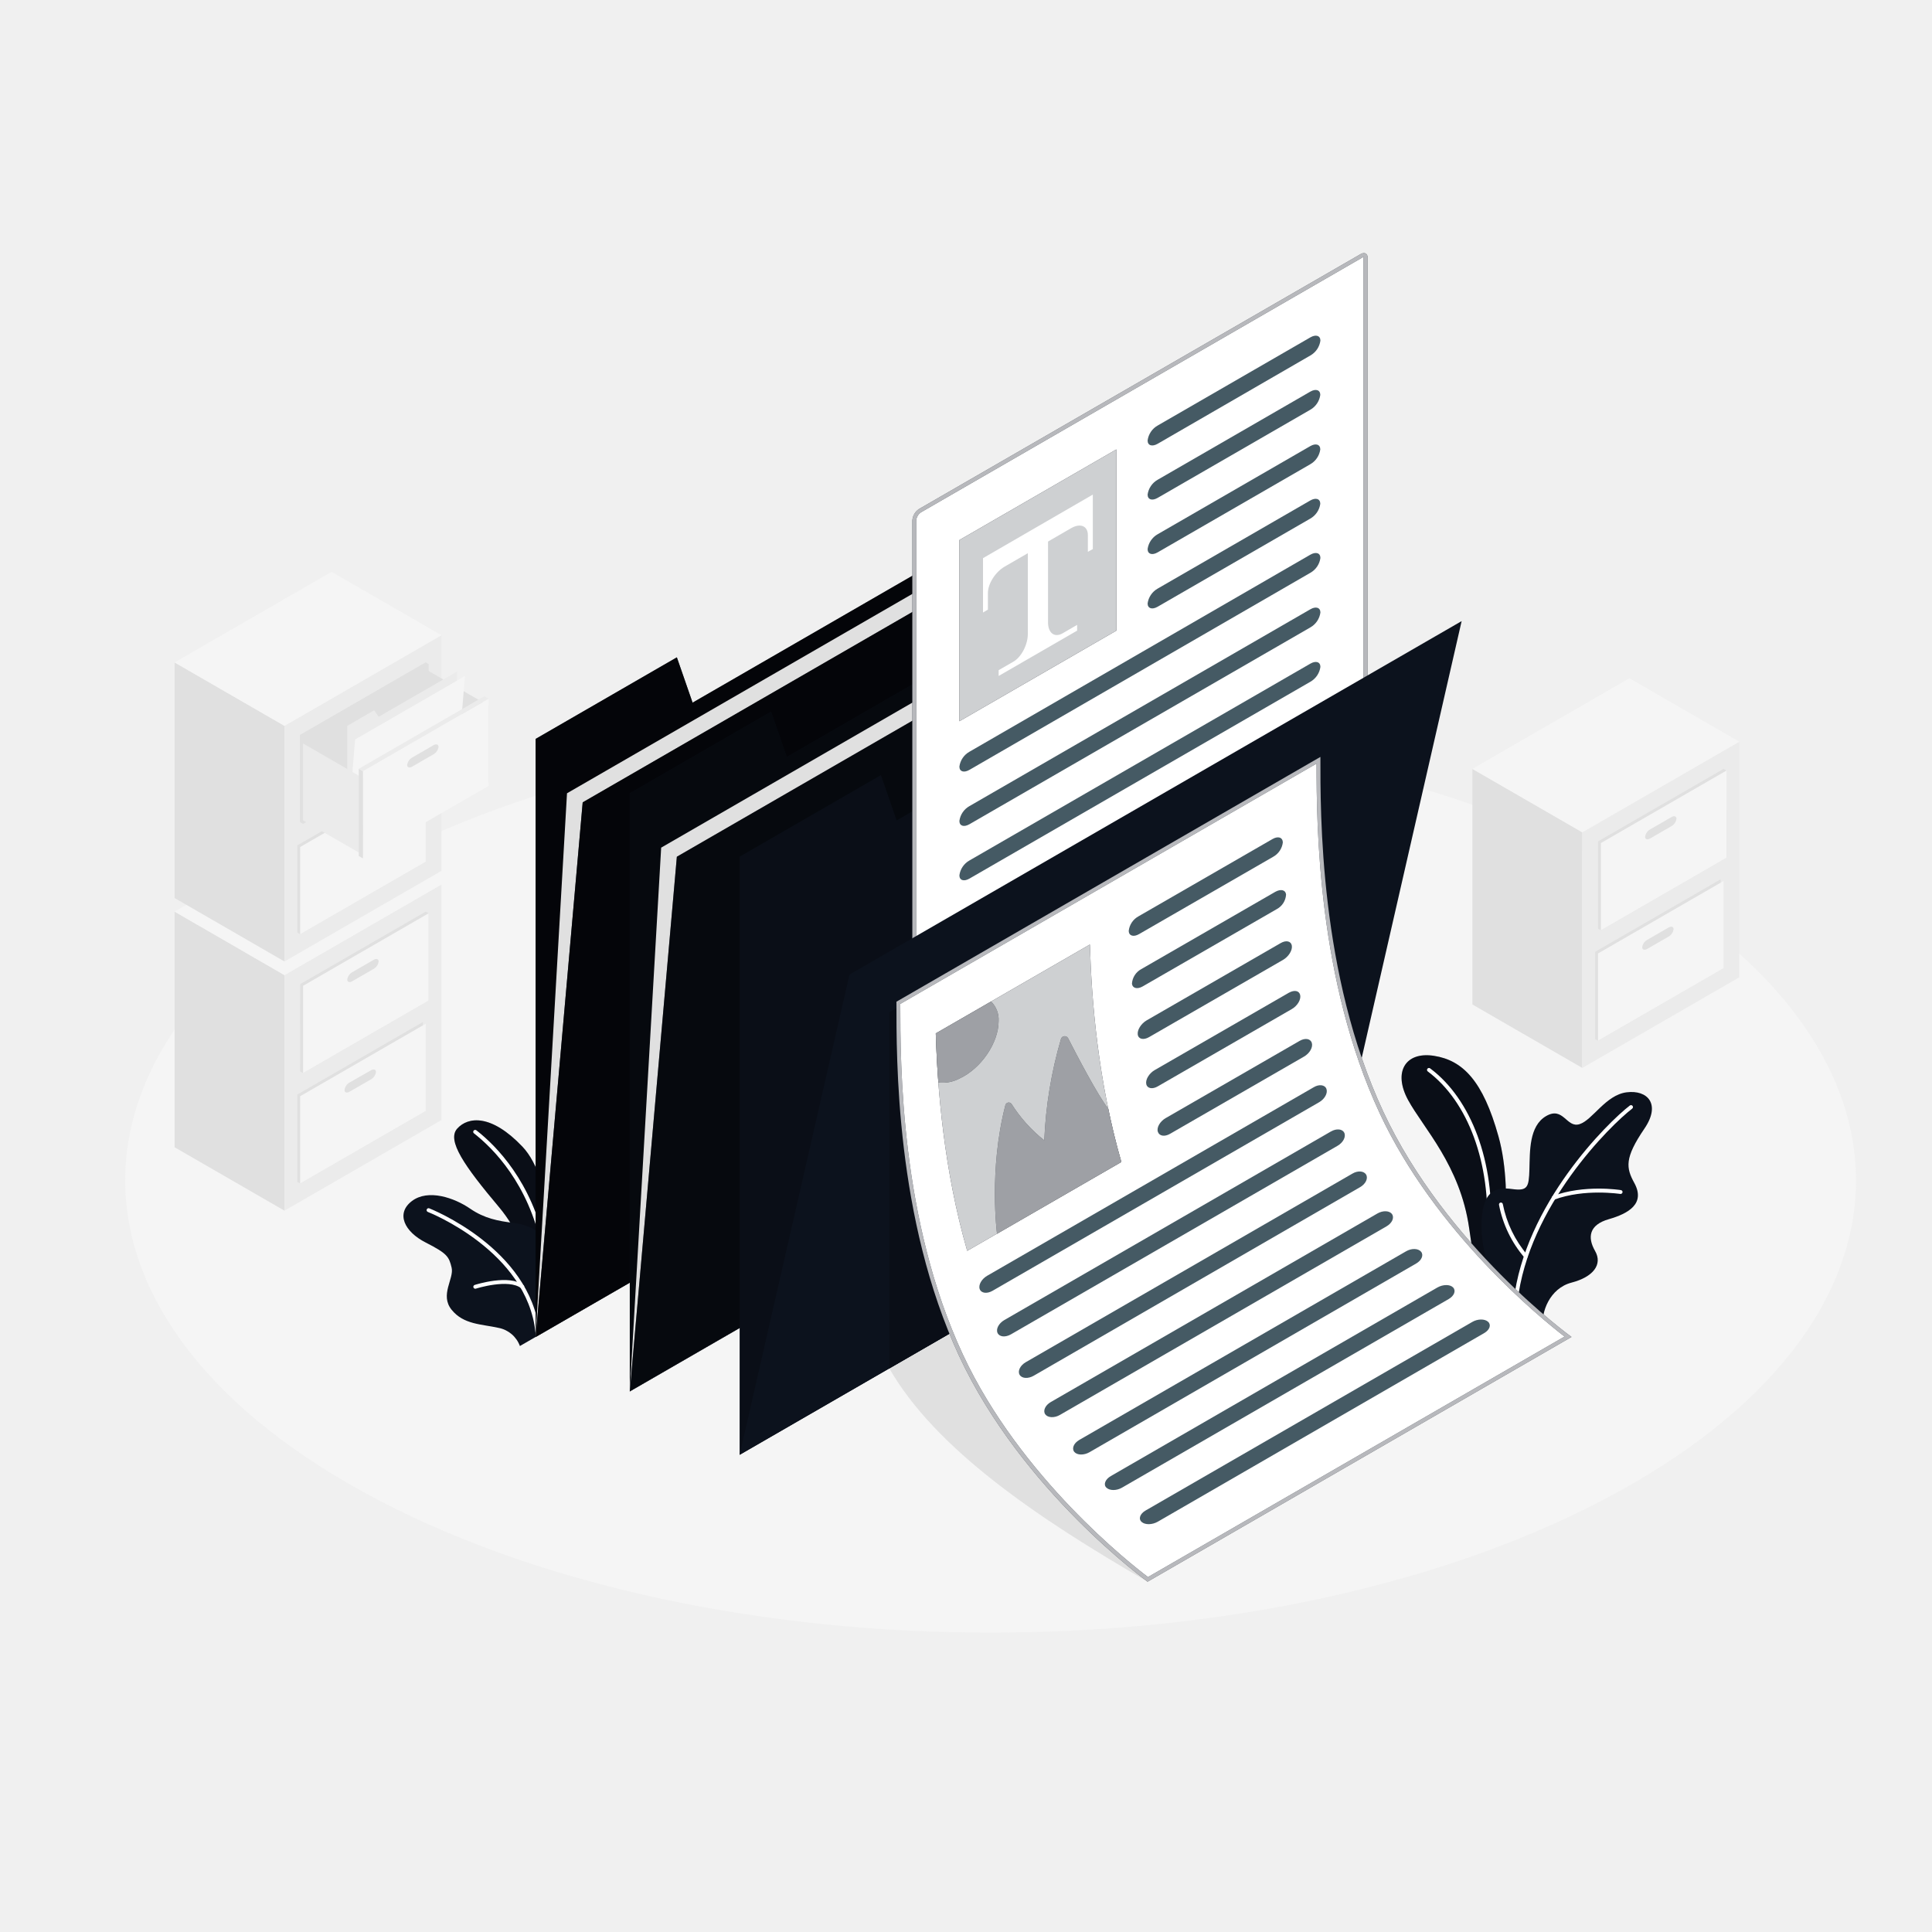
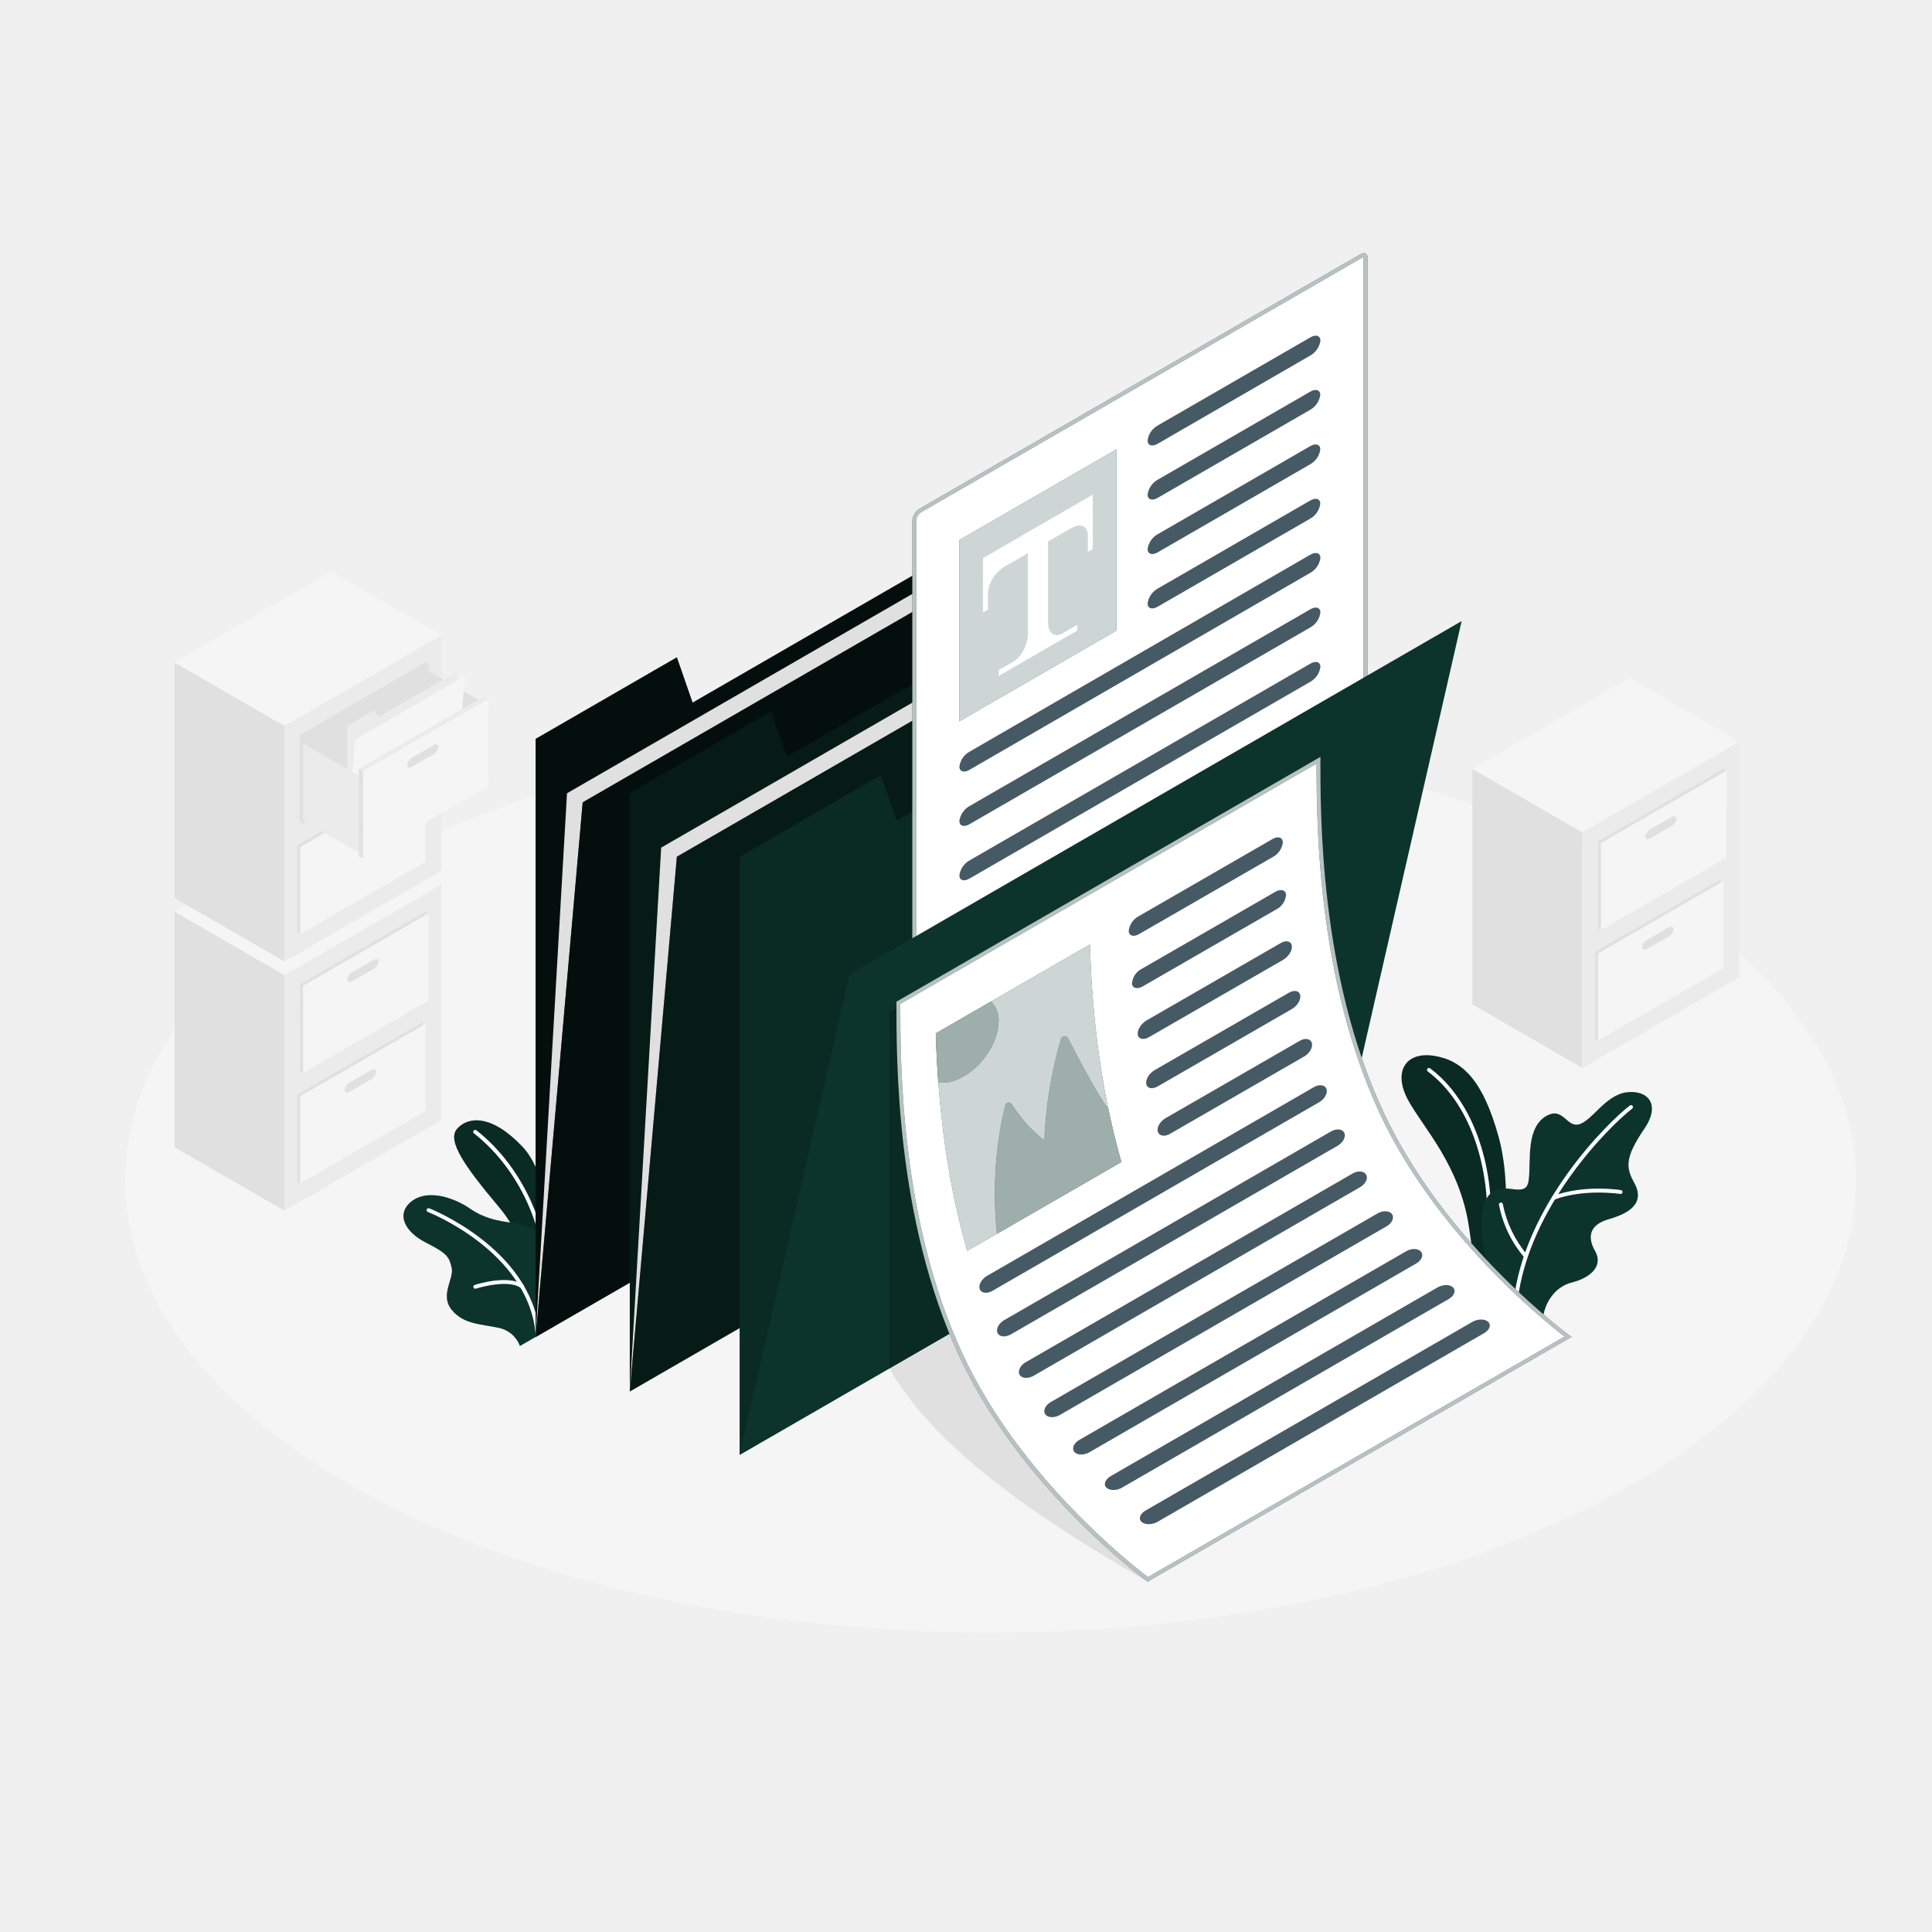
<svg xmlns="http://www.w3.org/2000/svg" viewBox="0 0 500 500">
-   <g id="freepik--Floor--inject-1">
+   <g id="freepik--Floor--inject-190">
    <path d="M98,388.25c87.46,45.69,229.27,45.69,316.73,0s87.46-119.77,0-165.47S185.5,177.09,98,222.78,10.58,342.56,98,388.25Z" style="fill:#f5f5f5" />
  </g>
-   <g id="freepik--filing-cabinets--inject-1">
+   <g id="freepik--filing-cabinets--inject-190">
    <polygon points="73.62 313.32 45.19 296.91 45.19 235.93 73.62 252.35 73.62 313.32" style="fill:#e0e0e0" />
    <polygon points="73.62 252.35 114.24 228.9 114.24 289.87 73.62 313.32 73.62 252.35" style="fill:#ebebeb" />
    <polygon points="114.24 228.9 73.62 252.35 45.19 235.93 85.81 212.48 114.24 228.9" style="fill:#f5f5f5" />
    <polygon points="77.69 254.69 110.18 235.93 110.93 236.36 110.93 258.95 78.43 277.71 77.68 277.28 77.69 254.69" style="fill:#e0e0e0" />
    <polygon points="78.43 255.13 110.93 236.36 110.93 258.95 78.43 277.71 78.43 255.13" style="fill:#f5f5f5" />
    <path d="M91.17,251.6l5.53-3.19c.71-.42,1.29-.23,1.29.42a2.59,2.59,0,0,1-1.29,1.92l-5.53,3.19c-.72.42-1.3.23-1.3-.42A2.58,2.58,0,0,1,91.17,251.6Z" style="fill:#e0e0e0" />
    <polygon points="76.94 283.27 109.43 264.51 109.43 287.1 110.18 287.53 77.68 306.29 76.94 305.86 76.94 283.27" style="fill:#e0e0e0" />
    <polygon points="77.68 283.7 110.18 264.94 110.18 287.53 77.68 306.29 77.68 283.7" style="fill:#f5f5f5" />
    <path d="M90.42,280.18,96,277c.72-.42,1.3-.23,1.3.42a2.58,2.58,0,0,1-1.3,1.92l-5.53,3.19c-.72.42-1.3.23-1.3-.42A2.58,2.58,0,0,1,90.42,280.18Z" style="fill:#e0e0e0" />
    <polygon points="73.62 248.83 45.19 232.41 45.19 171.44 73.62 187.85 73.62 248.83" style="fill:#e0e0e0" />
    <polygon points="73.62 187.85 114.24 164.4 114.24 225.38 73.62 248.83 73.62 187.85" style="fill:#ebebeb" />
    <polygon points="114.24 164.4 73.62 187.85 45.19 171.44 85.81 147.99 114.24 164.4" style="fill:#f5f5f5" />
    <polygon points="77.68 190.2 110.18 171.44 110.93 171.87 110.93 194.46 78.43 213.22 77.68 212.78 77.68 190.2" style="fill:#e0e0e0" />
    <path d="M91.17,187.1l5.52-3.19c.72-.41,1.3-.22,1.3.43a2.6,2.6,0,0,1-1.3,1.92l-5.52,3.19c-.72.41-1.3.23-1.3-.42A2.61,2.61,0,0,1,91.17,187.1Z" style="fill:#e0e0e0" />
    <polygon points="76.94 218.78 109.43 200.02 109.43 222.6 110.18 223.03 77.68 241.79 76.94 241.36 76.94 218.78" style="fill:#e0e0e0" />
    <polygon points="77.68 219.21 110.18 200.45 110.18 223.03 77.68 241.79 77.68 219.21" style="fill:#f5f5f5" />
    <path d="M90.42,215.68,96,212.49c.71-.41,1.3-.22,1.3.43a2.64,2.64,0,0,1-1.3,1.92L90.42,218c-.72.41-1.3.22-1.3-.42A2.61,2.61,0,0,1,90.42,215.68Z" style="fill:#e0e0e0" />
    <polygon points="77.68 190.2 110.18 171.44 110.18 194.02 77.68 212.78 77.68 190.2" style="fill:#e0e0e0" />
    <polygon points="126.43 182.6 108.64 172.33 108.64 192.23 126.43 202.49 126.43 182.6" style="fill:#e0e0e0" />
    <polygon points="89.87 216 89.87 187.85 96.84 183.81 97.99 185.51 118.3 173.78 118.3 199.58 89.87 216" style="fill:#ebebeb" />
    <polygon points="89.87 216 91.9 191.37 120.33 174.96 118.3 199.58 89.87 216" style="fill:#f5f5f5" />
    <polygon points="93.93 201.36 78.43 192.41 78.43 212.31 93.93 221.25 93.93 201.36" style="fill:#ebebeb" />
    <polygon points="93.93 199.58 126.43 180.82 126.43 203.4 93.93 222.16 93.93 199.58" style="fill:#f5f5f5" />
    <path d="M106.67,196.05l5.52-3.19c.72-.41,1.3-.22,1.3.43a2.61,2.61,0,0,1-1.3,1.92l-5.52,3.19c-.72.41-1.3.22-1.3-.42A2.61,2.61,0,0,1,106.67,196.05Z" style="fill:#e0e0e0" />
    <polygon points="93.93 199.58 92.85 198.96 92.85 221.54 93.93 222.16 93.93 199.58" style="fill:#e0e0e0" />
    <polygon points="92.85 198.96 125.34 180.19 126.43 180.82 93.93 199.58 92.85 198.96" style="fill:#ebebeb" />
    <polygon points="409.5 276.38 381.06 259.96 381.06 198.99 409.5 215.4 409.5 276.38" style="fill:#e0e0e0" />
    <polygon points="409.5 215.4 450.12 191.95 450.12 252.93 409.5 276.38 409.5 215.4" style="fill:#ebebeb" />
    <polygon points="450.12 191.95 409.5 215.4 381.06 198.99 421.69 175.53 450.12 191.95" style="fill:#f5f5f5" />
    <polygon points="413.56 217.75 446.06 198.99 446.81 199.42 446.8 222 414.31 240.76 413.56 240.33 413.56 217.75" style="fill:#e0e0e0" />
    <polygon points="414.31 218.18 446.81 199.42 446.8 222 414.31 240.76 414.31 218.18" style="fill:#f5f5f5" />
    <path d="M427.05,214.65l5.52-3.19c.72-.41,1.3-.22,1.3.42a2.61,2.61,0,0,1-1.3,1.93L427.05,217c-.72.41-1.3.22-1.3-.42A2.61,2.61,0,0,1,427.05,214.65Z" style="fill:#e0e0e0" />
    <polygon points="412.81 246.33 445.31 227.56 445.31 250.15 446.06 250.58 413.56 269.34 412.81 268.91 412.81 246.33" style="fill:#e0e0e0" />
    <polygon points="413.56 246.76 446.06 228 446.06 250.58 413.56 269.34 413.56 246.76" style="fill:#f5f5f5" />
    <path d="M426.3,243.23l5.53-3.19c.71-.41,1.29-.22,1.29.42a2.63,2.63,0,0,1-1.29,1.93l-5.53,3.19c-.72.41-1.3.22-1.3-.43A2.61,2.61,0,0,1,426.3,243.23Z" style="fill:#e0e0e0" />
  </g>
-   <g id="freepik--Plants--inject-1">
-     <path d="M139,340.11s.11-15.86-9.89-27.75c-8.85-10.53-13.56-17.21-10.77-20.29s8.79-3.82,16.88,4.7,8.72,32.12,7.6,37.46Z" style="fill:#0C121D" />
+   <g id="freepik--Plants--inject-190">
+     <path d="M139,340.11s.11-15.86-9.89-27.75c-8.85-10.53-13.56-17.21-10.77-20.29s8.79-3.82,16.88,4.7,8.72,32.12,7.6,37.46Z" style="fill:#0C342D" />
    <path d="M139,340.11s.11-15.86-9.89-27.75c-8.85-10.53-13.56-17.21-10.77-20.29s8.79-3.82,16.88,4.7,8.72,32.12,7.6,37.46Z" style="opacity:0.2" />
    <path d="M140.68,323.06a.5.5,0,0,1-.49-.39c-3.5-16.37-12.48-25.42-17.53-29.36a.5.5,0,0,1-.09-.7.51.51,0,0,1,.71-.09c5.15,4,14.32,13.26,17.89,29.94a.49.49,0,0,1-.38.59Z" style="fill:#fff" />
-     <path d="M138.62,346l-4.07,2.35a7.36,7.36,0,0,0-5.48-4.69c-4.45-1-9.07-.83-12.19-4.69s.68-8.06,0-10.9-1.12-3.66-6.7-6.5-7.78-7.55-3.58-10.74,11-.85,15.12,2c3.66,2.5,7.14,3.16,11.23,3.67s10.75,2.78,9.73,12.28A74.86,74.86,0,0,1,138.62,346Z" style="fill:#0C121D" />
+     <path d="M138.62,346l-4.07,2.35a7.36,7.36,0,0,0-5.48-4.69c-4.45-1-9.07-.83-12.19-4.69s.68-8.06,0-10.9-1.12-3.66-6.7-6.5-7.78-7.55-3.58-10.74,11-.85,15.12,2c3.66,2.5,7.14,3.16,11.23,3.67s10.75,2.78,9.73,12.28A74.86,74.86,0,0,1,138.62,346Z" style="fill:#0C342D" />
    <path d="M123,333.52a.51.51,0,0,1-.48-.35.51.51,0,0,1,.33-.63c.36-.11,9-2.85,12.67.09a.5.5,0,0,1-.62.78c-3.24-2.6-11.66.06-11.75.09Z" style="fill:#fff" />
    <path d="M139.07,345.24a.49.49,0,0,1-.49-.44c-2.23-21.06-27.6-31.05-27.85-31.15a.5.5,0,0,1-.29-.65.51.51,0,0,1,.64-.29c.27.11,26.2,10.31,28.49,32a.5.5,0,0,1-.44.55Z" style="fill:#fff" />
-     <path d="M387.8,332.17c.11-.35,4.4-22.43,0-38.09-4-14.36-9.22-19.66-16.66-20.83s-10.67,4.19-6.72,11.45,13.46,16.89,15.79,33.11c1,6.68,1.76,12.48,1.76,12.48Z" style="fill:#0C121D" />
+     <path d="M387.8,332.17c.11-.35,4.4-22.43,0-38.09-4-14.36-9.22-19.66-16.66-20.83s-10.67,4.19-6.72,11.45,13.46,16.89,15.79,33.11c1,6.68,1.76,12.48,1.76,12.48Z" style="fill:#0C342D" />
    <path d="M387.8,332.17c.11-.35,4.4-22.43,0-38.09-4-14.36-9.22-19.66-16.66-20.83s-10.67,4.19-6.72,11.45,13.46,16.89,15.79,33.11c1,6.68,1.76,12.48,1.76,12.48Z" style="opacity:0.2" />
    <path d="M385.29,319.49h0a.5.5,0,0,1-.47-.53c1-17.88-4.84-33.84-15.31-41.67a.5.5,0,0,1-.1-.7.51.51,0,0,1,.7-.1c10.73,8,16.75,24.32,15.7,42.53A.5.5,0,0,1,385.29,319.49Z" style="fill:#fff" />
-     <path d="M399.31,343.67c-.57-4.11,1.79-10.27,7.4-11.73s8.11-4.68,6.09-8.2-1.55-6.75,3.54-8.21,9.55-4,6.62-9.38c-2.13-3.89-2.6-6.41,2.62-14.07,4.33-6.36.79-10.09-4.63-9.39s-8.77,7.16-12.16,8.24-4.17-4.68-8.64-2.1-4.2,9.19-4.34,13.8-.44,5.65-4.48,5.09-8,.1-7.91,9.87c.07,8.38,4.54,18.76,4.54,18.76Z" style="fill:#0C121D" />
+     <path d="M399.31,343.67c-.57-4.11,1.79-10.27,7.4-11.73s8.11-4.68,6.09-8.2-1.55-6.75,3.54-8.21,9.55-4,6.62-9.38c-2.13-3.89-2.6-6.41,2.62-14.07,4.33-6.36.79-10.09-4.63-9.39s-8.77,7.16-12.16,8.24-4.17-4.68-8.64-2.1-4.2,9.19-4.34,13.8-.44,5.65-4.48,5.09-8,.1-7.91,9.87c.07,8.38,4.54,18.76,4.54,18.76Z" style="fill:#0C342D" />
    <path d="M392.22,337.42h-.05a.51.51,0,0,1-.45-.56c2.82-25.19,24.44-46.44,30.08-50.75a.5.5,0,0,1,.61.8c-5.57,4.25-26.91,25.22-29.69,50.06A.51.51,0,0,1,392.22,337.42Z" style="fill:#fff" />
    <path d="M402.08,310.49a.51.51,0,0,1-.47-.32.52.52,0,0,1,.3-.65c8.06-3,17.2-1.58,17.59-1.52a.5.5,0,0,1,.41.57.52.52,0,0,1-.57.42c-.09,0-9.27-1.44-17.08,1.47A.57.57,0,0,1,402.08,310.49Z" style="fill:#fff" />
    <path d="M394.9,325.63a.5.5,0,0,1-.37-.17,29.48,29.48,0,0,1-6.59-13.67.5.5,0,0,1,.42-.57.5.5,0,0,1,.57.42,28.9,28.9,0,0,0,6.35,13.15.51.51,0,0,1-.38.84Z" style="fill:#fff" />
  </g>
-   <g id="freepik--folder-2--inject-1">
-     <polygon points="138.62 191.23 138.62 346.01 297.04 254.55 297.03 113.84 179.24 181.85 175.17 170.12 138.62 191.23" style="fill:#0C121D" />
+   <g id="freepik--folder-2--inject-190">
+     <polygon points="138.62 191.23 138.62 346.01 297.04 254.55 297.03 113.84 179.24 181.85 175.17 170.12 138.62 191.23" style="fill:#0C342D" />
    <polygon points="138.62 191.23 138.62 346.01 297.04 254.55 297.03 113.84 179.24 181.85 175.17 170.12 138.62 191.23" style="opacity:0.7" />
    <polygon points="138.62 346.01 146.74 205.3 305.16 113.84 297.04 254.55 138.62 346.01" style="fill:#e0e0e0" />
-     <polygon points="138.62 346.01 150.8 207.65 309.22 116.18 297.04 254.55 138.62 346.01" style="fill:#0C121D" />
+     <polygon points="138.62 346.01 150.8 207.65 309.22 116.18 297.04 254.55 138.62 346.01" style="fill:#0C342D" />
    <polygon points="138.62 346.01 150.8 207.65 309.22 116.18 297.04 254.55 138.62 346.01" style="opacity:0.7" />
  </g>
-   <g id="freepik--folder-1--inject-1">
-     <polygon points="162.99 205.3 162.99 360.09 321.41 268.62 321.41 127.91 203.61 195.92 199.55 184.19 162.99 205.3" style="fill:#0C121D" />
+   <g id="freepik--folder-1--inject-190">
+     <polygon points="162.99 205.3 162.99 360.09 321.41 268.62 321.41 127.91 203.61 195.92 199.55 184.19 162.99 205.3" style="fill:#0C342D" />
    <polygon points="162.99 205.3 162.99 360.09 321.41 268.62 321.41 127.91 203.61 195.92 199.55 184.19 162.99 205.3" style="opacity:0.5" />
    <polygon points="162.99 360.09 171.11 219.37 329.53 127.91 321.41 268.62 162.99 360.09" style="fill:#e0e0e0" />
-     <polygon points="162.99 360.09 175.17 221.72 333.59 130.25 321.41 268.62 162.99 360.09" style="fill:#0C121D" />
+     <polygon points="162.99 360.09 175.17 221.72 333.59 130.25 321.41 268.62 162.99 360.09" style="fill:#0C342D" />
    <polygon points="162.99 360.09 175.17 221.72 333.59 130.25 321.41 268.62 162.99 360.09" style="opacity:0.5" />
  </g>
-   <g id="freepik--Documents--inject-1">
+   <g id="freepik--Documents--inject-190">
    <path d="M297,409.34c-28.44-16.42-54.82-34.27-66.86-55.21L266.74,333Z" style="fill:#e0e0e0" />
-     <polygon points="191.42 221.72 191.42 376.5 349.84 285.04 349.84 144.33 232.04 212.34 227.98 200.61 191.42 221.72" style="fill:#0C121D" />
+     <polygon points="191.42 221.72 191.42 376.5 349.84 285.04 349.84 144.33 232.04 212.34 227.98 200.61 191.42 221.72" style="fill:#0C342D" />
    <polygon points="191.42 221.72 191.42 376.5 349.84 285.04 349.84 144.33 232.04 212.34 227.98 200.61 191.42 221.72" style="opacity:0.2" />
    <path d="M237.06,267.48c-.4,0-.46-.46-.46-.73v-132a3.32,3.32,0,0,1,1.48-2.56l114.34-66a1.06,1.06,0,0,1,.52-.16c.4,0,.46.46.46.73v132a3.33,3.33,0,0,1-1.48,2.57l-114.34,66A1.09,1.09,0,0,1,237.06,267.48Z" style="fill:#fff" />
-     <path d="M352.88,66.49a1,1,0,0,1,0,.22v132a2.87,2.87,0,0,1-1.23,2.14l-114.34,66-.2.09a.61.61,0,0,1,0-.22v-132a2.87,2.87,0,0,1,1.23-2.13l114.34-66a.56.56,0,0,1,.21-.09m.06-1a1.56,1.56,0,0,0-.77.23l-114.34,66a3.85,3.85,0,0,0-1.73,3v132c0,.78.39,1.23,1,1.23a1.54,1.54,0,0,0,.77-.23l114.34-66a3.81,3.81,0,0,0,1.73-3v-132c0-.78-.39-1.24-1-1.23Z" style="fill:#0C121D" />
+     <path d="M352.88,66.49a1,1,0,0,1,0,.22v132a2.87,2.87,0,0,1-1.23,2.14l-114.34,66-.2.09a.61.61,0,0,1,0-.22v-132a2.87,2.87,0,0,1,1.23-2.13l114.34-66a.56.56,0,0,1,.21-.09m.06-1a1.56,1.56,0,0,0-.77.23l-114.34,66a3.85,3.85,0,0,0-1.73,3v132c0,.78.39,1.23,1,1.23a1.54,1.54,0,0,0,.77-.23l114.34-66a3.81,3.81,0,0,0,1.73-3v-132c0-.78-.39-1.24-1-1.23Z" style="fill:#0C342D" />
    <path d="M352.88,66.49a1,1,0,0,1,0,.22v132a2.87,2.87,0,0,1-1.23,2.14l-114.34,66-.2.09a.61.61,0,0,1,0-.22v-132a2.87,2.87,0,0,1,1.23-2.13l114.34-66a.56.56,0,0,1,.21-.09m.06-1a1.56,1.56,0,0,0-.77.23l-114.34,66a3.85,3.85,0,0,0-1.73,3v132c0,.78.39,1.23,1,1.23a1.54,1.54,0,0,0,.77-.23l114.34-66a3.81,3.81,0,0,0,1.73-3v-132c0-.78-.39-1.24-1-1.23Z" style="fill:#fff;opacity:0.7" />
-     <polygon points="248.29 139.76 288.91 116.31 288.91 163.21 248.29 186.66 248.29 139.76" style="fill:#0C121D" />
+     <polygon points="248.29 139.76 288.91 116.31 288.91 163.21 248.29 186.66 248.29 139.76" style="fill:#0C342D" />
    <polygon points="248.29 139.76 288.91 116.31 288.91 163.21 248.29 186.66 248.29 139.76" style="fill:#fff;opacity:0.8" />
    <path d="M282.82,128V142.1l-1.28.71V138.5c0-2.38-1.93-3.19-4.33-1.81L260,146.64c-2.39,1.38-4.33,4.43-4.33,6.81v4.31l-1.27.76V144.45Z" style="fill:#fff" />
    <path d="M275,163.9c-2.08,1.2-3.77-.06-3.77-2.83V138.5L266,141.34v22.75c0,2.76-1.69,6-3.77,7.17l-3.78,2.18v1.5l20.31-11.73v-1.49Z" style="fill:#fff" />
    <path d="M297,114c0,1.3,1.17,1.67,2.6.85L339.12,92a5.22,5.22,0,0,0,2.6-3.85c0-1.29-1.17-1.67-2.6-.84l-39.49,22.8A5.2,5.2,0,0,0,297,114Z" style="fill:#455a64" />
    <path d="M297,128c0,1.3,1.17,1.68,2.6.85l39.49-22.8a5.22,5.22,0,0,0,2.6-3.85c0-1.29-1.17-1.67-2.6-.84l-39.49,22.8A5.22,5.22,0,0,0,297,128Z" style="fill:#455a64" />
    <path d="M297,142.1c0,1.3,1.17,1.68,2.6.85l39.49-22.8a5.22,5.22,0,0,0,2.6-3.84c0-1.3-1.17-1.68-2.6-.85l-39.49,22.8A5.22,5.22,0,0,0,297,142.1Z" style="fill:#455a64" />
    <path d="M297,156.17c0,1.3,1.17,1.68,2.6.85l39.49-22.8a5.22,5.22,0,0,0,2.6-3.84c0-1.3-1.17-1.68-2.6-.85l-39.49,22.8A5.22,5.22,0,0,0,297,156.17Z" style="fill:#455a64" />
    <path d="M248.29,198.39c0,1.3,1.16,1.68,2.6.85l88.23-51a5.2,5.2,0,0,0,2.6-3.84c0-1.3-1.17-1.67-2.6-.85l-88.23,51A5.19,5.19,0,0,0,248.29,198.39Z" style="fill:#455a64" />
    <path d="M248.29,212.46c0,1.3,1.16,1.68,2.6.85l88.23-50.94a5.22,5.22,0,0,0,2.6-3.85c0-1.29-1.17-1.67-2.6-.84l-88.23,50.94A5.19,5.19,0,0,0,248.29,212.46Z" style="fill:#455a64" />
    <path d="M248.29,226.54c0,1.29,1.16,1.67,2.6.84l88.23-50.94a5.22,5.22,0,0,0,2.6-3.85c0-1.29-1.17-1.67-2.6-.84l-88.23,50.94A5.19,5.19,0,0,0,248.29,226.54Z" style="fill:#455a64" />
-     <polygon points="191.42 376.5 219.85 252.21 378.27 160.74 349.84 285.04 191.42 376.5" style="fill:#0C121D" />
-     <polygon points="230.18 261.94 230.18 354.13 266.74 333.02 266.74 240.84 230.18 261.94" style="fill:#0C121D" />
+     <polygon points="191.42 376.5 219.85 252.21 378.27 160.74 349.84 285.04 191.42 376.5" style="fill:#0C342D" />
+     <polygon points="230.18 261.94 230.18 354.13 266.74 333.02 266.74 240.84 230.18 261.94" style="fill:#0C342D" />
    <polygon points="230.18 261.94 230.18 354.13 266.74 333.02 266.74 240.84 230.18 261.94" style="opacity:0.2" />
    <path d="M297.07,408.74c-3.11-2.32-33.09-25.23-48.33-58-16.22-34.84-16.2-75.48-16.2-90.77v-.48l108.68-62.74c0,15.43,0,56.13,16.29,91.09,14.89,32,43.72,54.62,48.29,58.08Z" style="fill:#fff" />
-     <path d="M340.72,197.65c0,16.08.31,56,16.34,90.44,14.39,30.9,41.75,53.12,47.84,57.81L297.1,408.14c-4.21-3.17-33.06-25.7-47.9-57.57C233,315.83,233,275.27,233,260v-.19l107.68-62.17m1-1.73L232,259.24c0,14.39-.3,56.2,16.25,91.75C264.54,385.88,297,409.34,297,409.34L406.71,346s-32.5-23.46-48.74-58.35c-16.56-35.55-16.25-77.36-16.25-91.75Z" style="fill:#0C121D" />
+     <path d="M340.72,197.65c0,16.08.31,56,16.34,90.44,14.39,30.9,41.75,53.12,47.84,57.81L297.1,408.14c-4.21-3.17-33.06-25.7-47.9-57.57C233,315.83,233,275.27,233,260v-.19l107.68-62.17m1-1.73L232,259.24c0,14.39-.3,56.2,16.25,91.75C264.54,385.88,297,409.34,297,409.34L406.71,346s-32.5-23.46-48.74-58.35c-16.56-35.55-16.25-77.36-16.25-91.75Z" style="fill:#0C342D" />
    <path d="M340.72,197.65c0,16.08.31,56,16.34,90.44,14.39,30.9,41.75,53.12,47.84,57.81L297.1,408.14c-4.21-3.17-33.06-25.7-47.9-57.57C233,315.83,233,275.27,233,260v-.19l107.68-62.17m1-1.73L232,259.24c0,14.39-.3,56.2,16.25,91.75C264.54,385.88,297,409.34,297,409.34L406.71,346s-32.5-23.46-48.74-58.35c-16.56-35.55-16.25-77.36-16.25-91.75Z" style="fill:#fff;opacity:0.7" />
    <path d="M329.31,217.15l-34.68,20a4.92,4.92,0,0,0-2.52,3.79c.05,1.27,1.26,1.63,2.69.8l34.69-20A4.92,4.92,0,0,0,332,218C331.94,216.68,330.75,216.32,329.31,217.15Z" style="fill:#455a64" />
    <path d="M330.05,230.8l-34.68,20a4.62,4.62,0,0,0-2.42,3.74c.11,1.23,1.37,1.56,2.8.73l34.69-20a4.56,4.56,0,0,0,2.39-3.73C332.73,230.3,331.49,230,330.05,230.8Z" style="fill:#455a64" />
    <path d="M331.44,244.07l-34.69,20c-1.43.83-2.47,2.48-2.3,3.67s1.48,1.5,2.92.67l34.69-20c1.43-.83,2.45-2.47,2.27-3.66S332.87,243.24,331.44,244.07Z" style="fill:#455a64" />
    <path d="M333.52,256.94l-34.69,20c-1.43.83-2.42,2.45-2.18,3.61s1.6,1.42,3,.59l34.68-20c1.44-.83,2.4-2.44,2.16-3.6S335,256.11,333.52,256.94Z" style="fill:#455a64" />
    <path d="M336.34,269.38l-34.69,20c-1.43.83-2.36,2.41-2,3.52s1.73,1.36,3.16.53l34.69-20c1.44-.83,2.34-2.4,2-3.52S337.77,268.55,336.34,269.38Z" style="fill:#455a64" />
    <path d="M340,281.37l-84.54,48.81c-1.43.83-2.3,2.37-1.91,3.44s1.88,1.27,3.31.44l84.54-48.81c1.44-.83,2.27-2.36,1.88-3.44S341.38,280.54,340,281.37Z" style="fill:#455a64" />
    <path d="M344.45,292.82l-84.53,48.81c-1.44.83-2.23,2.33-1.75,3.35s2,1.18,3.46.35l84.54-48.81c1.44-.83,2.21-2.33,1.73-3.35S345.89,292,344.45,292.82Z" style="fill:#455a64" />
    <path d="M350,303.73l-84.54,48.81c-1.44.83-2.15,2.29-1.58,3.26s2.2,1.07,3.64.24L352,307.23c1.43-.82,2.12-2.27,1.55-3.24S351.4,302.9,350,303.73Z" style="fill:#455a64" />
    <path d="M356.47,314.05l-84.53,48.8c-1.44.83-2.08,2.26-1.43,3.17s2.36,1,3.8.16l84.53-48.81c1.44-.83,2.06-2.24,1.41-3.16S357.91,313.22,356.47,314.05Z" style="fill:#455a64" />
    <path d="M363.85,323.86l-84.54,48.8c-1.43.83-2,2.22-1.28,3.09s2.49.91,3.93.08L366.5,327c1.43-.83,2-2.2,1.26-3.07S365.29,323,363.85,323.86Z" style="fill:#455a64" />
    <path d="M372,333.2,287.49,382c-1.44.83-2,2.19-1.16,3s2.62.83,4.05,0l84.54-48.81c1.44-.83,1.94-2.17,1.14-3S373.46,332.38,372,333.2Z" style="fill:#455a64" />
    <path d="M381,342.13l-84.54,48.8c-1.43.83-1.9,2.16-1,2.95s2.74.76,4.18-.07L384.11,345c1.43-.83,1.88-2.13,1-2.93S382.4,341.3,381,342.13Z" style="fill:#455a64" />
-     <path d="M282.06,244.44l-39.88,23c.44,14.45,2.09,35.29,8.13,56.28l39.89-23C284.15,279.73,282.5,258.88,282.06,244.44Z" style="fill:#0C121D" />
+     <path d="M282.06,244.44l-39.88,23c.44,14.45,2.09,35.29,8.13,56.28l39.89-23C284.15,279.73,282.5,258.88,282.06,244.44Z" style="fill:#0C342D" />
    <path d="M282.06,244.44l-39.88,23c.44,14.45,2.09,35.29,8.13,56.28l39.89-23C284.15,279.73,282.5,258.88,282.06,244.44Z" style="fill:#fff;opacity:0.8" />
-     <path d="M258.44,264.26a6.59,6.59,0,0,0-1.94-5.06l-14.32,8.26c.12,3.82.32,8.09.67,12.69a9.39,9.39,0,0,0,5.41-1C253.89,276.57,258.44,269.88,258.44,264.26Z" style="fill:#0C121D" />
+     <path d="M258.44,264.26a6.59,6.59,0,0,0-1.94-5.06l-14.32,8.26c.12,3.82.32,8.09.67,12.69a9.39,9.39,0,0,0,5.41-1C253.89,276.57,258.44,269.88,258.44,264.26Z" style="fill:#0C342D" />
    <path d="M258.44,264.26a6.59,6.59,0,0,0-1.94-5.06l-14.32,8.26c.12,3.82.32,8.09.67,12.69a9.39,9.39,0,0,0,5.41-1C253.89,276.57,258.44,269.88,258.44,264.26Z" style="fill:#fff;opacity:0.6" />
-     <path d="M286.81,286.92h0c-2.66-3.35-8.07-13.7-10.38-18.21a1,1,0,0,0-1.85.17,109.75,109.75,0,0,0-4.32,26.25,38,38,0,0,1-8.47-9.42.89.89,0,0,0-1.59.28c-4.36,16.79-2.17,33.31-2.17,33.31h0l32.17-18.58C288.86,296.08,287.75,291.46,286.81,286.92Z" style="fill:#0C121D" />
+     <path d="M286.81,286.92h0c-2.66-3.35-8.07-13.7-10.38-18.21a1,1,0,0,0-1.85.17,109.75,109.75,0,0,0-4.32,26.25,38,38,0,0,1-8.47-9.42.89.89,0,0,0-1.59.28c-4.36,16.79-2.17,33.31-2.17,33.31h0l32.17-18.58C288.86,296.08,287.75,291.46,286.81,286.92Z" style="fill:#0C342D" />
    <path d="M286.81,286.92h0c-2.66-3.35-8.07-13.7-10.38-18.21a1,1,0,0,0-1.85.17,109.75,109.75,0,0,0-4.32,26.25,38,38,0,0,1-8.47-9.42.89.89,0,0,0-1.59.28c-4.36,16.79-2.17,33.31-2.17,33.31h0l32.17-18.58C288.86,296.08,287.75,291.46,286.81,286.92Z" style="fill:#fff;opacity:0.6" />
  </g>
</svg>
